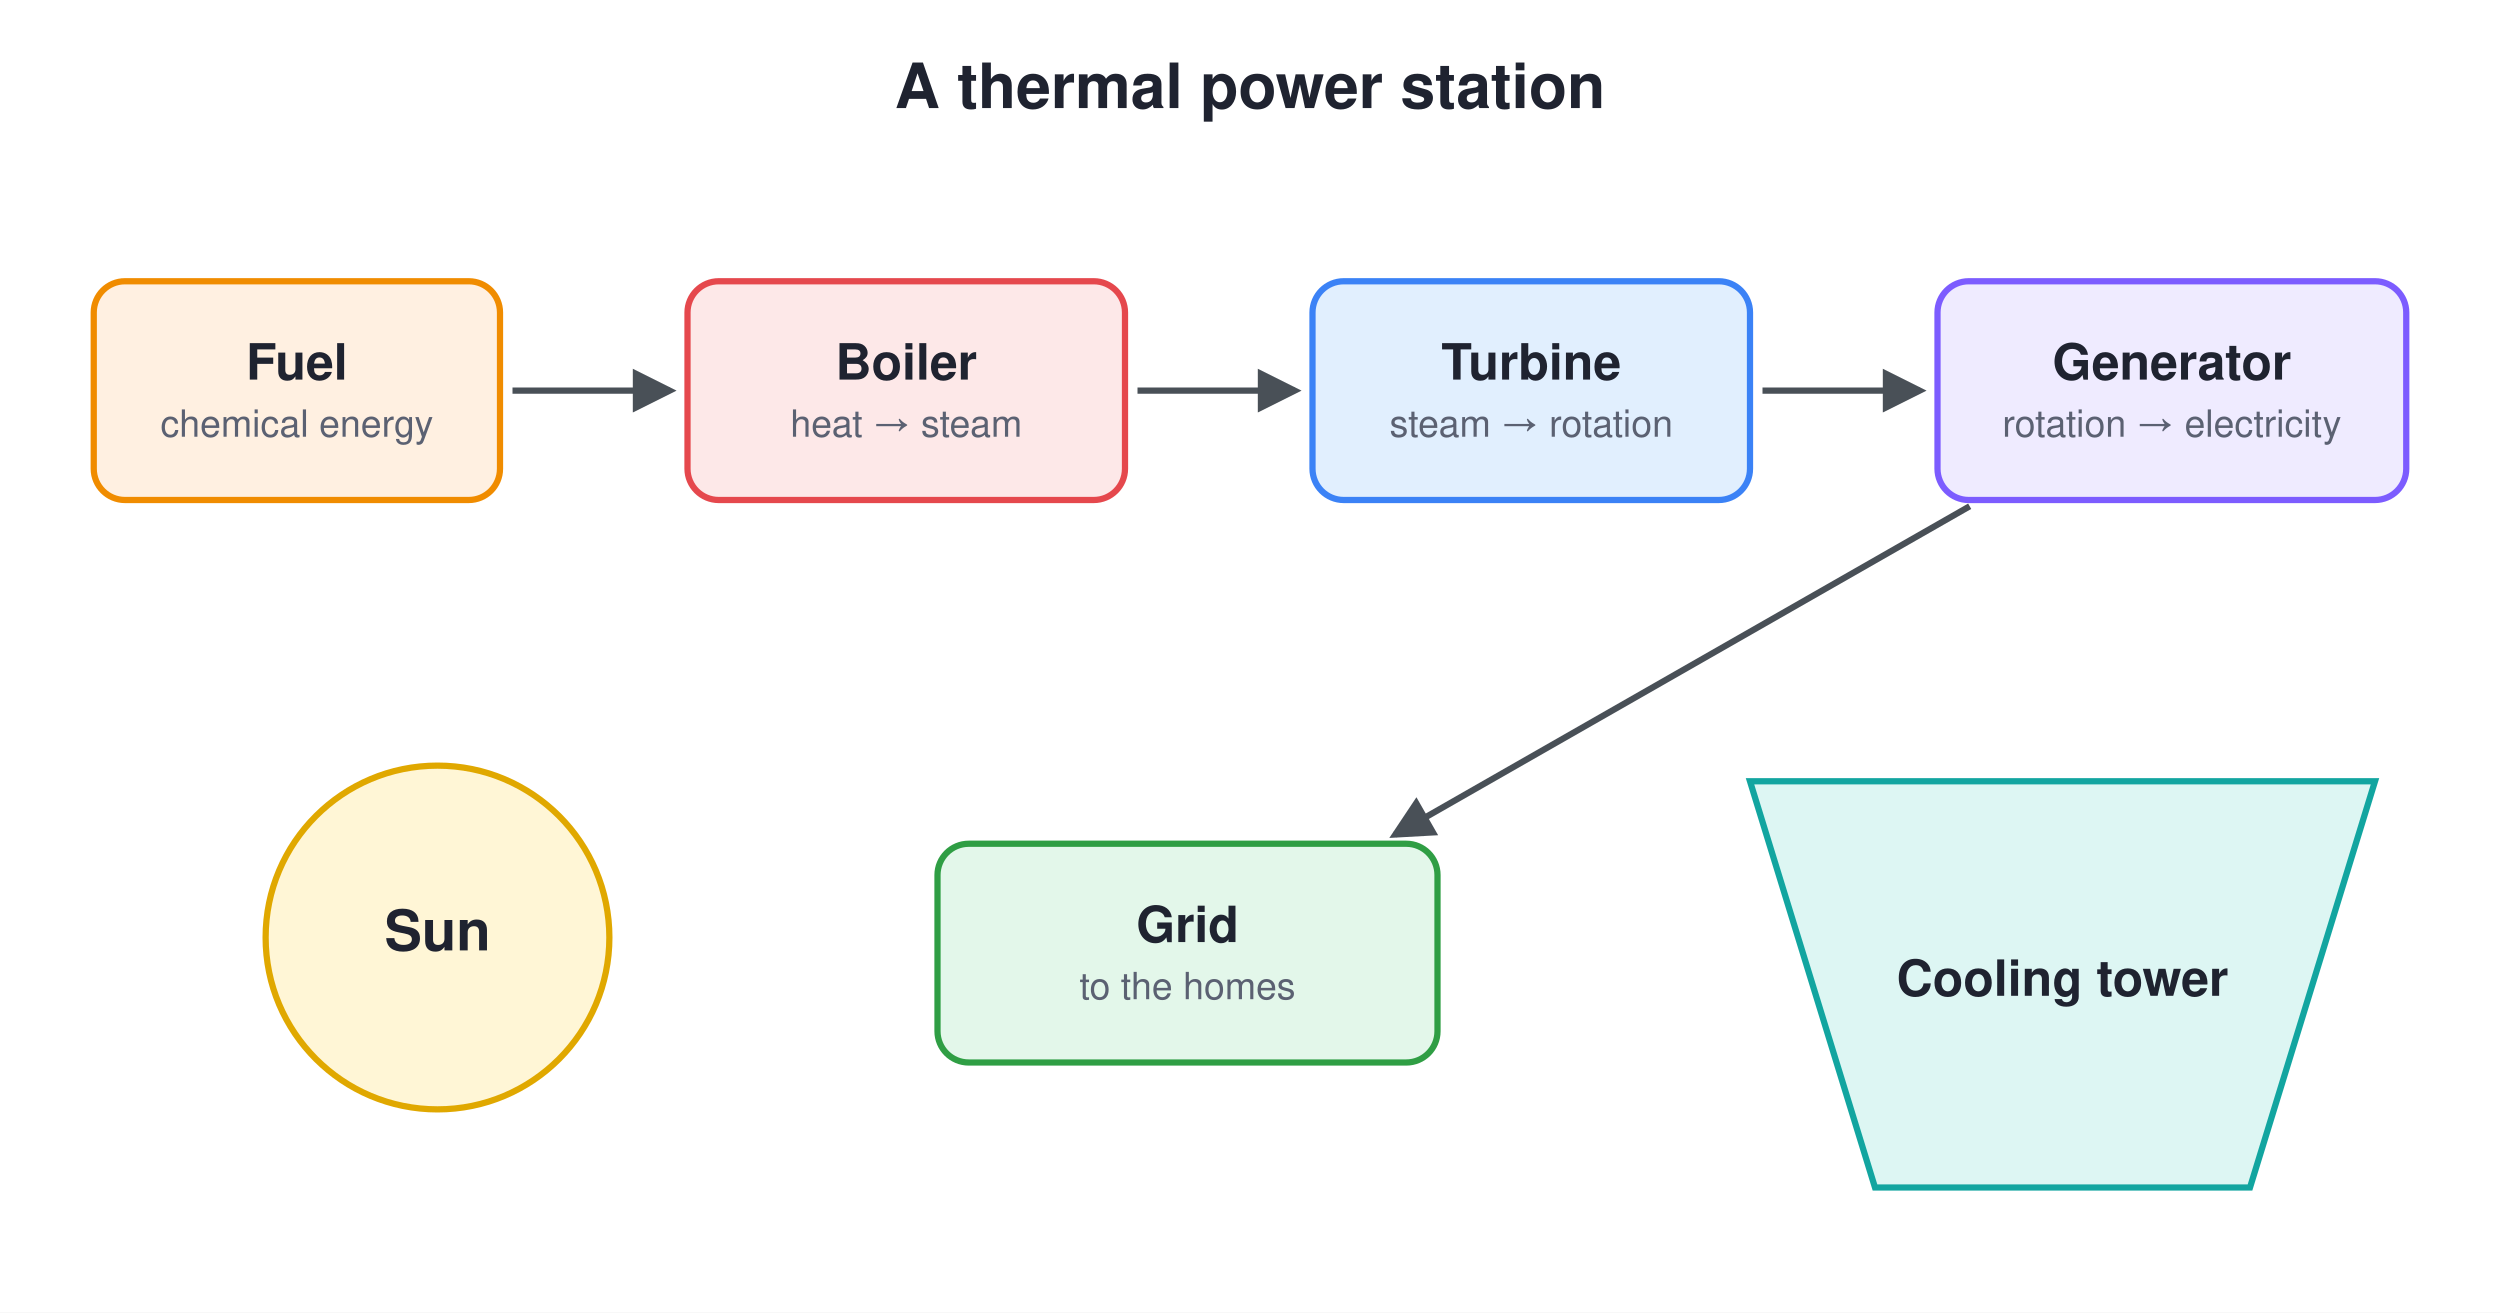
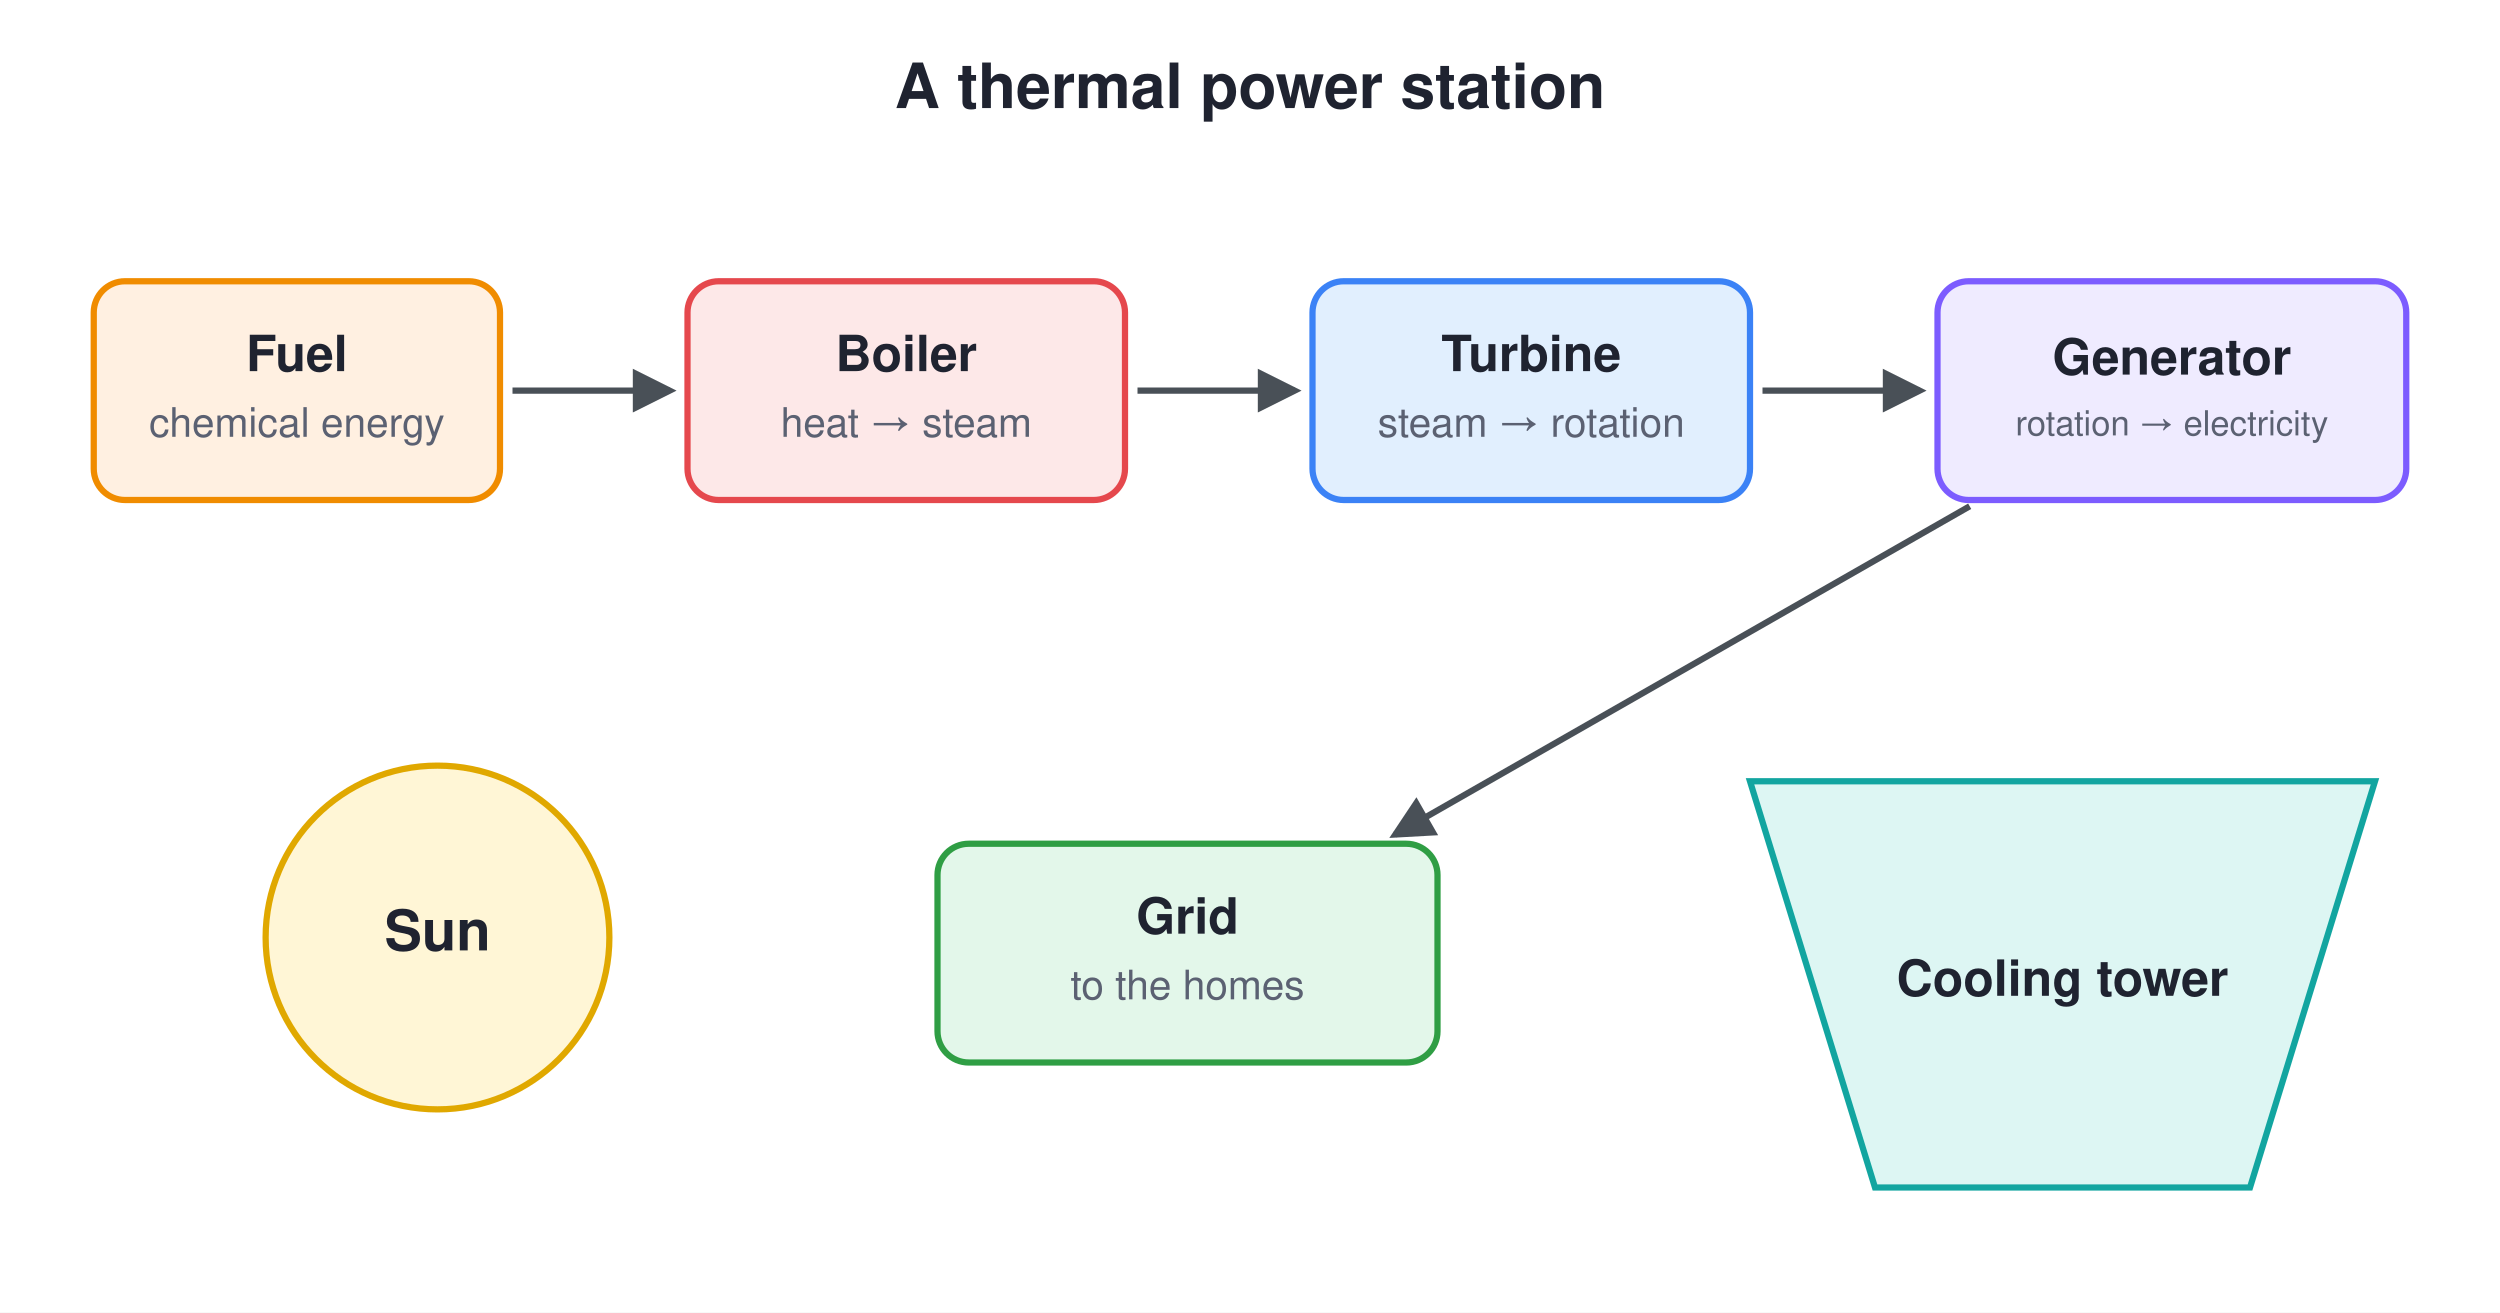
<svg xmlns="http://www.w3.org/2000/svg" viewBox="0 0 800 420" width="800" height="420" font-family="Helvetica Neue, Helvetica, Arial, sans-serif">
  <defs>
    <marker id="ah" viewBox="0 0 10 10" refX="8.5" refY="5" markerWidth="7" markerHeight="7" orient="auto-start-reverse">
      <path d="M0,0 L10,5 L0,10 z" fill="#495057" />
    </marker>
  </defs>
  <rect width="800" height="420" fill="#ffffff" />
  <text x="400.0" y="30.0" font-size="20" font-weight="700" text-anchor="middle" fill="#1f2330" dominant-baseline="central">A thermal power station</text>
  <rect x="30" y="90" width="130" height="70" rx="10" fill="#fff0e1" stroke="#f08c00" stroke-width="2" />
-   <text x="95.0" y="117.8" font-size="16" font-weight="700" text-anchor="middle" fill="#1f2330" dominant-baseline="central">Fuel</text>
-   <text x="95.0" y="137.0" font-size="12" font-weight="500" text-anchor="middle" fill="#5b6172" dominant-baseline="central">chemical energy</text>
+   <text x="95.0" y="115.1" font-size="16" font-weight="700" text-anchor="middle" fill="#1f2330" dominant-baseline="central">Fuel</text>
+   <text x="95.0" y="136.8" font-size="13" font-weight="500" text-anchor="middle" fill="#5b6172" dominant-baseline="central">chemical energy</text>
  <rect x="220" y="90" width="140" height="70" rx="10" fill="#fde8e8" stroke="#e5484d" stroke-width="2" />
-   <text x="290.0" y="117.8" font-size="16" font-weight="700" text-anchor="middle" fill="#1f2330" dominant-baseline="central">Boiler</text>
-   <text x="290.0" y="137.0" font-size="12" font-weight="500" text-anchor="middle" fill="#5b6172" dominant-baseline="central">heat → steam</text>
+   <text x="290.0" y="115.1" font-size="16" font-weight="700" text-anchor="middle" fill="#1f2330" dominant-baseline="central">Boiler</text>
+   <text x="290.0" y="136.8" font-size="13" font-weight="500" text-anchor="middle" fill="#5b6172" dominant-baseline="central">heat → steam</text>
  <rect x="420" y="90" width="140" height="70" rx="10" fill="#e1effe" stroke="#3b82f6" stroke-width="2" />
-   <text x="490.0" y="117.8" font-size="16" font-weight="700" text-anchor="middle" fill="#1f2330" dominant-baseline="central">Turbine</text>
-   <text x="490.0" y="137.0" font-size="12" font-weight="500" text-anchor="middle" fill="#5b6172" dominant-baseline="central">steam → rotation</text>
+   <text x="490.0" y="115.1" font-size="16" font-weight="700" text-anchor="middle" fill="#1f2330" dominant-baseline="central">Turbine</text>
+   <text x="490.0" y="136.8" font-size="13" font-weight="500" text-anchor="middle" fill="#5b6172" dominant-baseline="central">steam → rotation</text>
  <rect x="620" y="90" width="150" height="70" rx="10" fill="#efebff" stroke="#7c5cff" stroke-width="2" />
-   <text x="695.0" y="117.8" font-size="16" font-weight="700" text-anchor="middle" fill="#1f2330" dominant-baseline="central">Generator</text>
-   <text x="695.0" y="137.0" font-size="12" font-weight="500" text-anchor="middle" fill="#5b6172" dominant-baseline="central">rotation → electricity</text>
+   <text x="695.0" y="116.2" font-size="16" font-weight="700" text-anchor="middle" fill="#1f2330" dominant-baseline="central">Generator</text>
+   <text x="695.0" y="136.8" font-size="11.074" font-weight="500" text-anchor="middle" fill="#5b6172" dominant-baseline="central">rotation → electricity</text>
  <path d="M164.0,125.0 L214.4,125.0" fill="none" stroke="#495057" stroke-width="2" marker-end="url(#ah)" />
  <path d="M364.0,125.0 L414.4,125.0" fill="none" stroke="#495057" stroke-width="2" marker-end="url(#ah)" />
  <path d="M564.0,125.0 L614.4,125.0" fill="none" stroke="#495057" stroke-width="2" marker-end="url(#ah)" />
  <circle cx="140" cy="300" r="55" fill="#fff6d6" stroke="#e0a800" stroke-width="2" />
  <text x="140.0" y="300.0" font-size="18" font-weight="700" text-anchor="middle" fill="#1f2330" dominant-baseline="central">Sun</text>
  <polygon points="560,250 760,250 720,380 600,380" fill="#ddf6f3" stroke="#12a5a0" stroke-width="2" />
  <text x="660.0" y="315.0" font-size="16" font-weight="700" text-anchor="middle" fill="#1f2330" dominant-baseline="central">Cooling tower</text>
  <rect x="300" y="270" width="160" height="70" rx="10" fill="#e3f7ea" stroke="#2f9e44" stroke-width="2" />
-   <text x="380.0" y="297.8" font-size="16" font-weight="700" text-anchor="middle" fill="#1f2330" dominant-baseline="central">Grid</text>
-   <text x="380.0" y="317.0" font-size="12" font-weight="500" text-anchor="middle" fill="#5b6172" dominant-baseline="central">to the homes</text>
+   <text x="380.0" y="295.1" font-size="16" font-weight="700" text-anchor="middle" fill="#1f2330" dominant-baseline="central">Grid</text>
+   <text x="380.0" y="316.8" font-size="13" font-weight="500" text-anchor="middle" fill="#5b6172" dominant-baseline="central">to the homes</text>
  <path d="M630.3,162.0 L446.4,267.1" fill="none" stroke="#495057" stroke-width="2" marker-end="url(#ah)" />
</svg>
